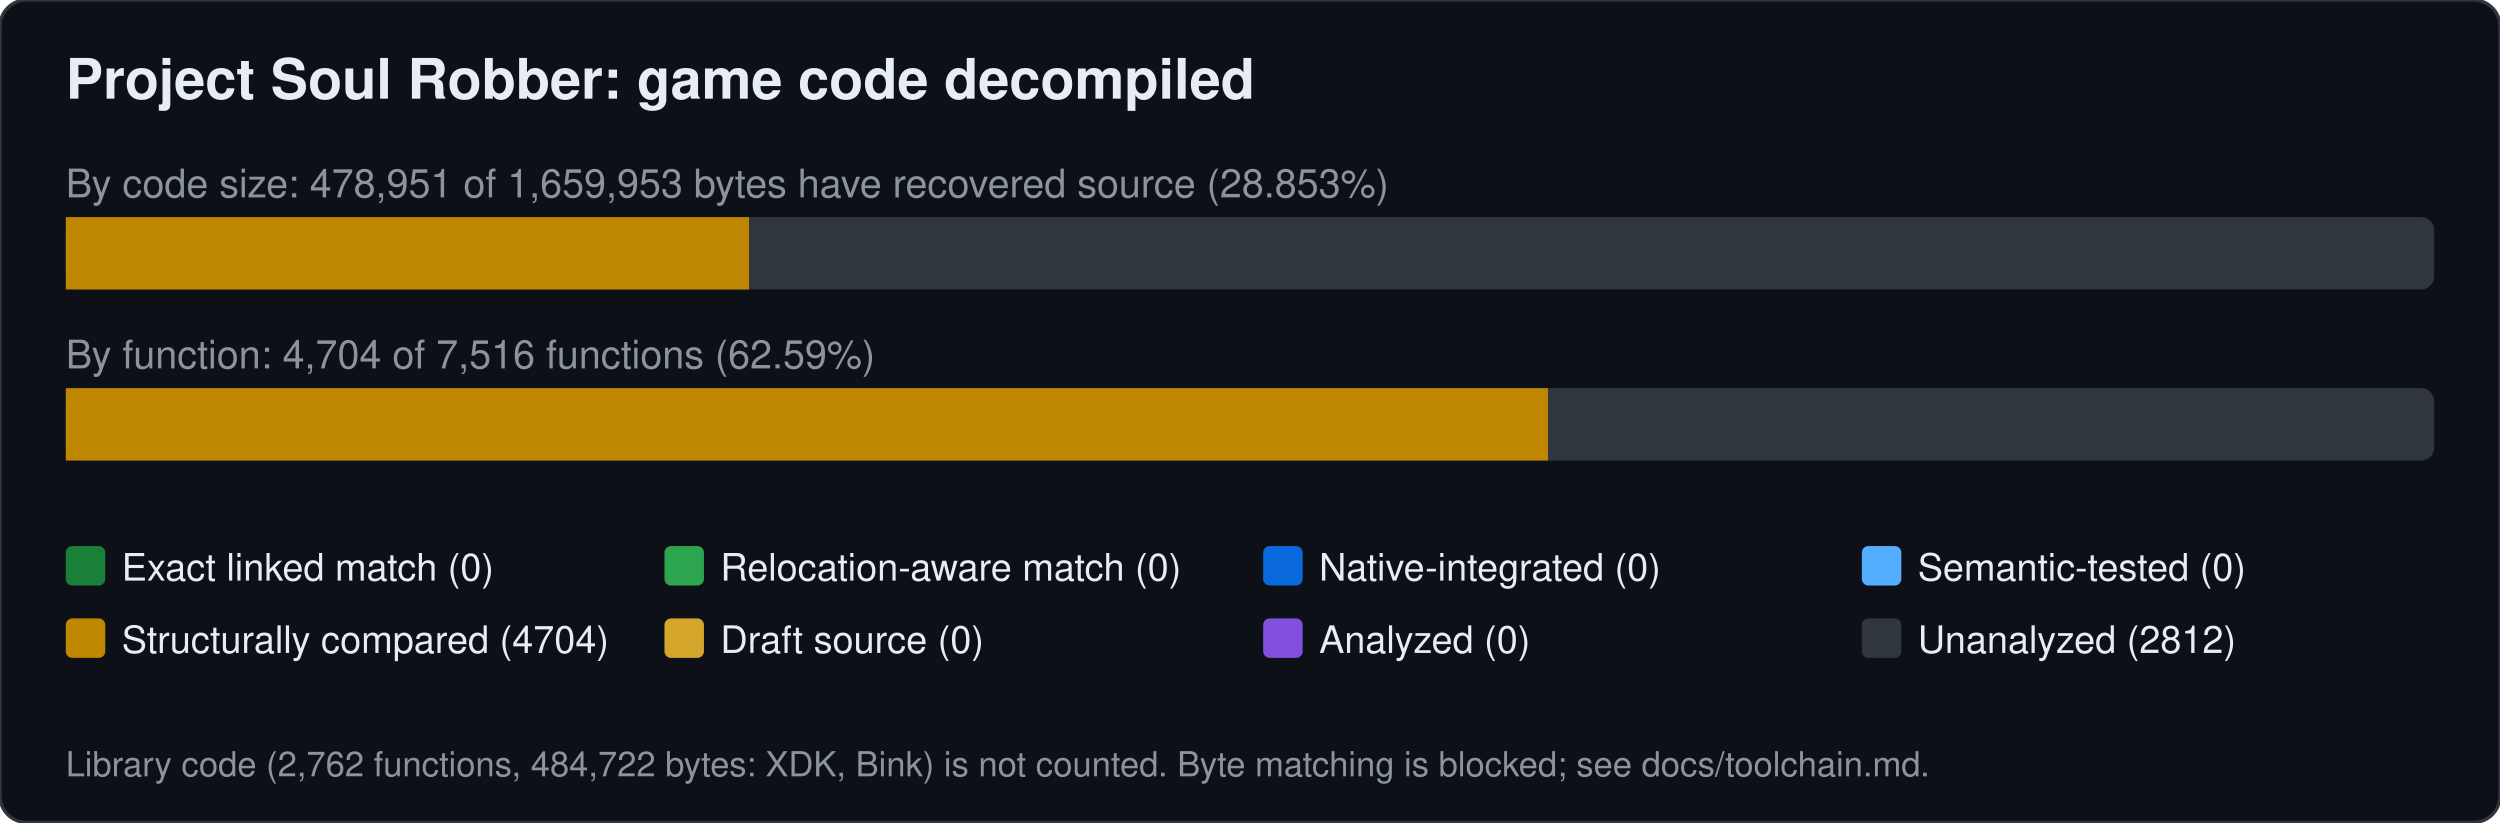
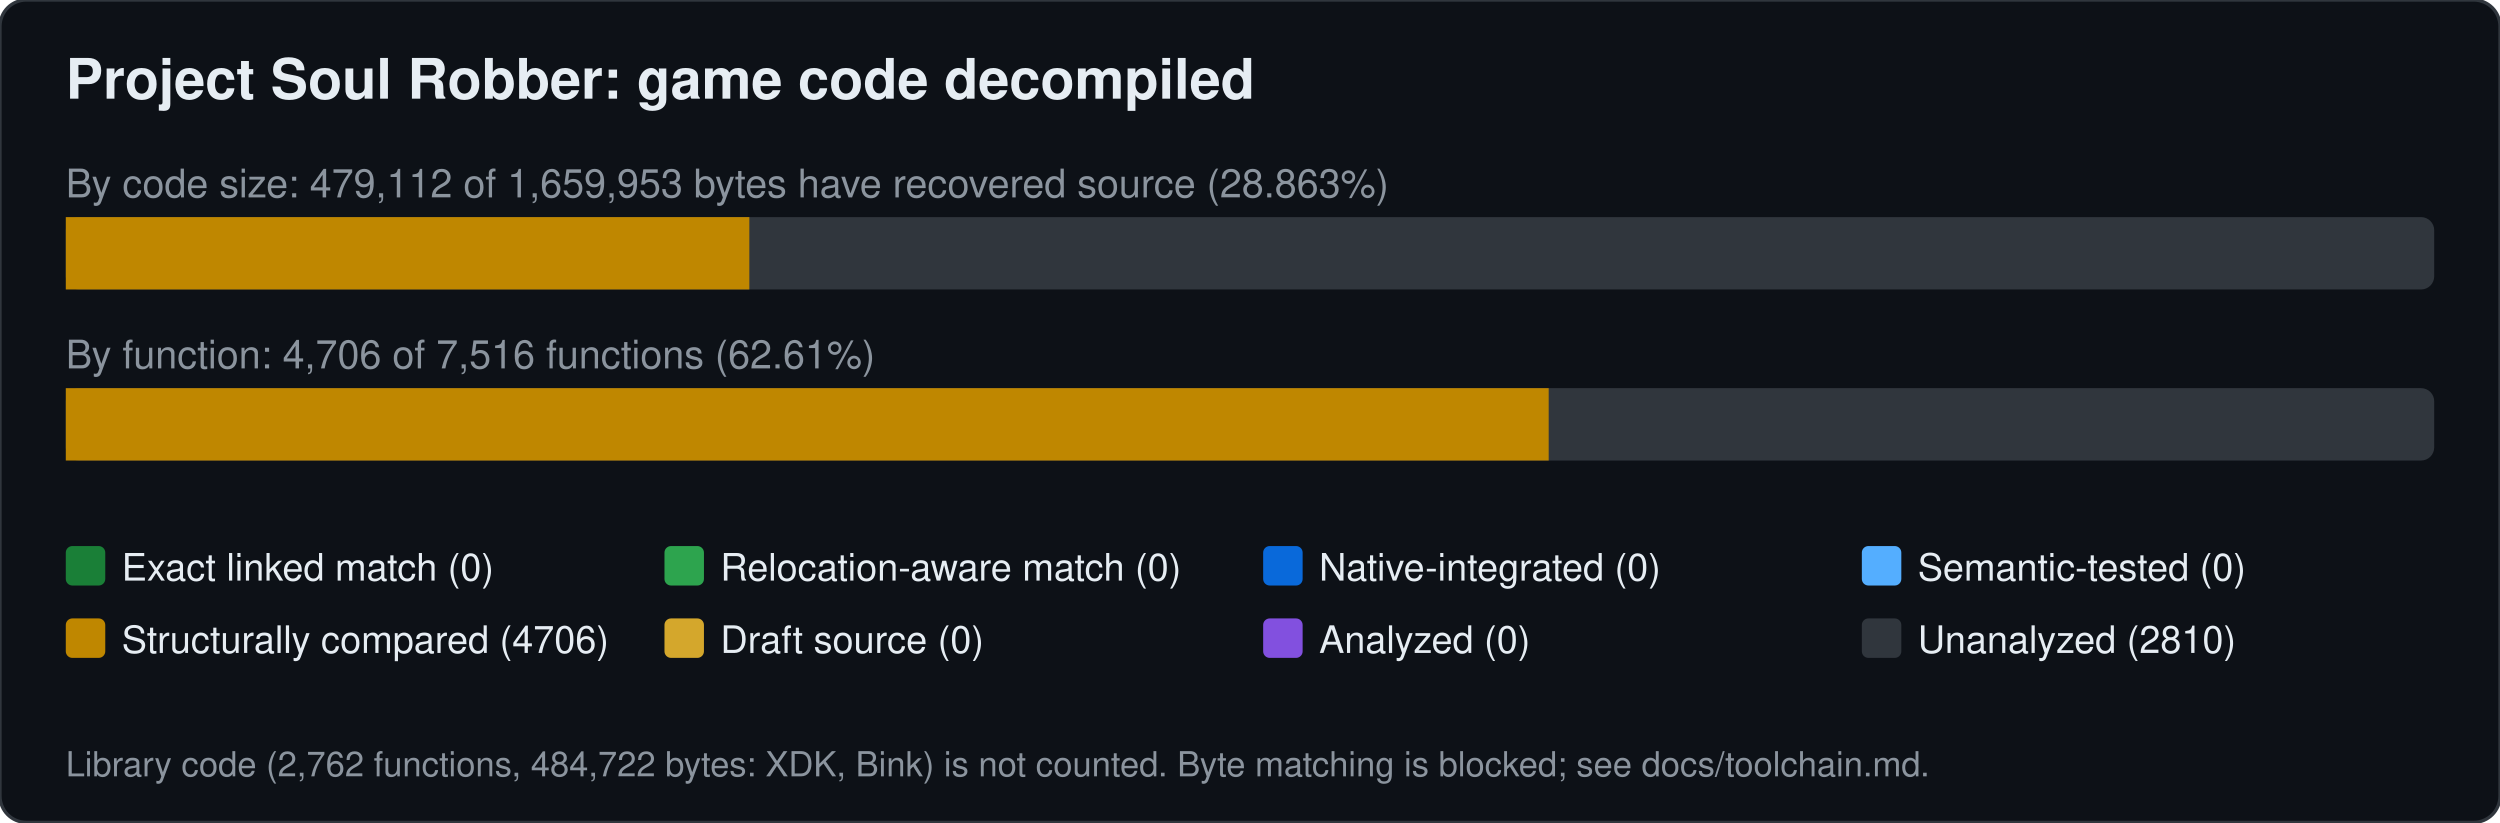
<svg xmlns="http://www.w3.org/2000/svg" width="760" height="250" viewBox="0 0 760 250" font-family="Segoe UI,Helvetica,Arial,sans-serif">
  <rect width="760" height="250" rx="8" fill="#0d1117" stroke="#30363d" />
  <text x="20" y="30" font-size="17" font-weight="600" fill="#e6edf3">Project Soul Robber: game code decompiled</text>
-   <text x="20" y="60" font-size="12" fill="#8b949e">By code size: 478,951 of 1,659,953 bytes have recovered source (28.853%)</text>
+   <text x="20" y="60" font-size="12" fill="#8b949e">By code size: 479,112 of 1,659,953 bytes have recovered source (28.863%)</text>
  <rect x="20" y="66" width="720" height="22" rx="4" fill="#30363d" />
-   <rect x="20.0" y="66" width="207.7" height="22" fill="#bf8700" />
-   <text x="20" y="112" font-size="12" fill="#8b949e">By function: 4,704 of 7,516 functions (62.59%)</text>
+   <rect x="20.0" y="66" width="207.8" height="22" fill="#bf8700" />
+   <text x="20" y="112" font-size="12" fill="#8b949e">By function: 4,706 of 7,516 functions (62.61%)</text>
  <rect x="20" y="118" width="720" height="22" rx="4" fill="#30363d" />
-   <rect x="20.0" y="118" width="450.6" height="22" fill="#bf8700" />
+   <rect x="20.0" y="118" width="450.8" height="22" fill="#bf8700" />
  <rect x="20" y="166" width="12" height="12" rx="2" fill="#1a7f37" />
  <text x="37" y="176.5" font-size="11.5" fill="#e6edf3">Exact linked match (0)</text>
  <rect x="202" y="166" width="12" height="12" rx="2" fill="#2da44e" />
  <text x="219" y="176.5" font-size="11.5" fill="#e6edf3">Relocation-aware match (0)</text>
  <rect x="384" y="166" width="12" height="12" rx="2" fill="#0969da" />
  <text x="401" y="176.5" font-size="11.5" fill="#e6edf3">Native-integrated (0)</text>
  <rect x="566" y="166" width="12" height="12" rx="2" fill="#54aeff" />
  <text x="583" y="176.5" font-size="11.5" fill="#e6edf3">Semantic-tested (0)</text>
  <rect x="20" y="188" width="12" height="12" rx="2" fill="#bf8700" />
-   <text x="37" y="198.5" font-size="11.5" fill="#e6edf3">Structurally compared (4704)</text>
+   <text x="37" y="198.5" font-size="11.5" fill="#e6edf3">Structurally compared (4706)</text>
  <rect x="202" y="188" width="12" height="12" rx="2" fill="#d4a72c" />
  <text x="219" y="198.5" font-size="11.5" fill="#e6edf3">Draft source (0)</text>
  <rect x="384" y="188" width="12" height="12" rx="2" fill="#8250df" />
  <text x="401" y="198.5" font-size="11.5" fill="#e6edf3">Analyzed (0)</text>
  <rect x="566" y="188" width="12" height="12" rx="2" fill="#30363d" />
-   <text x="583" y="198.5" font-size="11.5" fill="#e6edf3">Unanalyzed (2812)</text>
+   <text x="583" y="198.5" font-size="11.5" fill="#e6edf3">Unanalyzed (2810)</text>
  <text x="20" y="236" font-size="10.5" fill="#8b949e">Library code (2,762 functions, 484,722 bytes: XDK, Bink) is not counted. Byte matching is blocked; see docs/toolchain.md.</text>
</svg>
